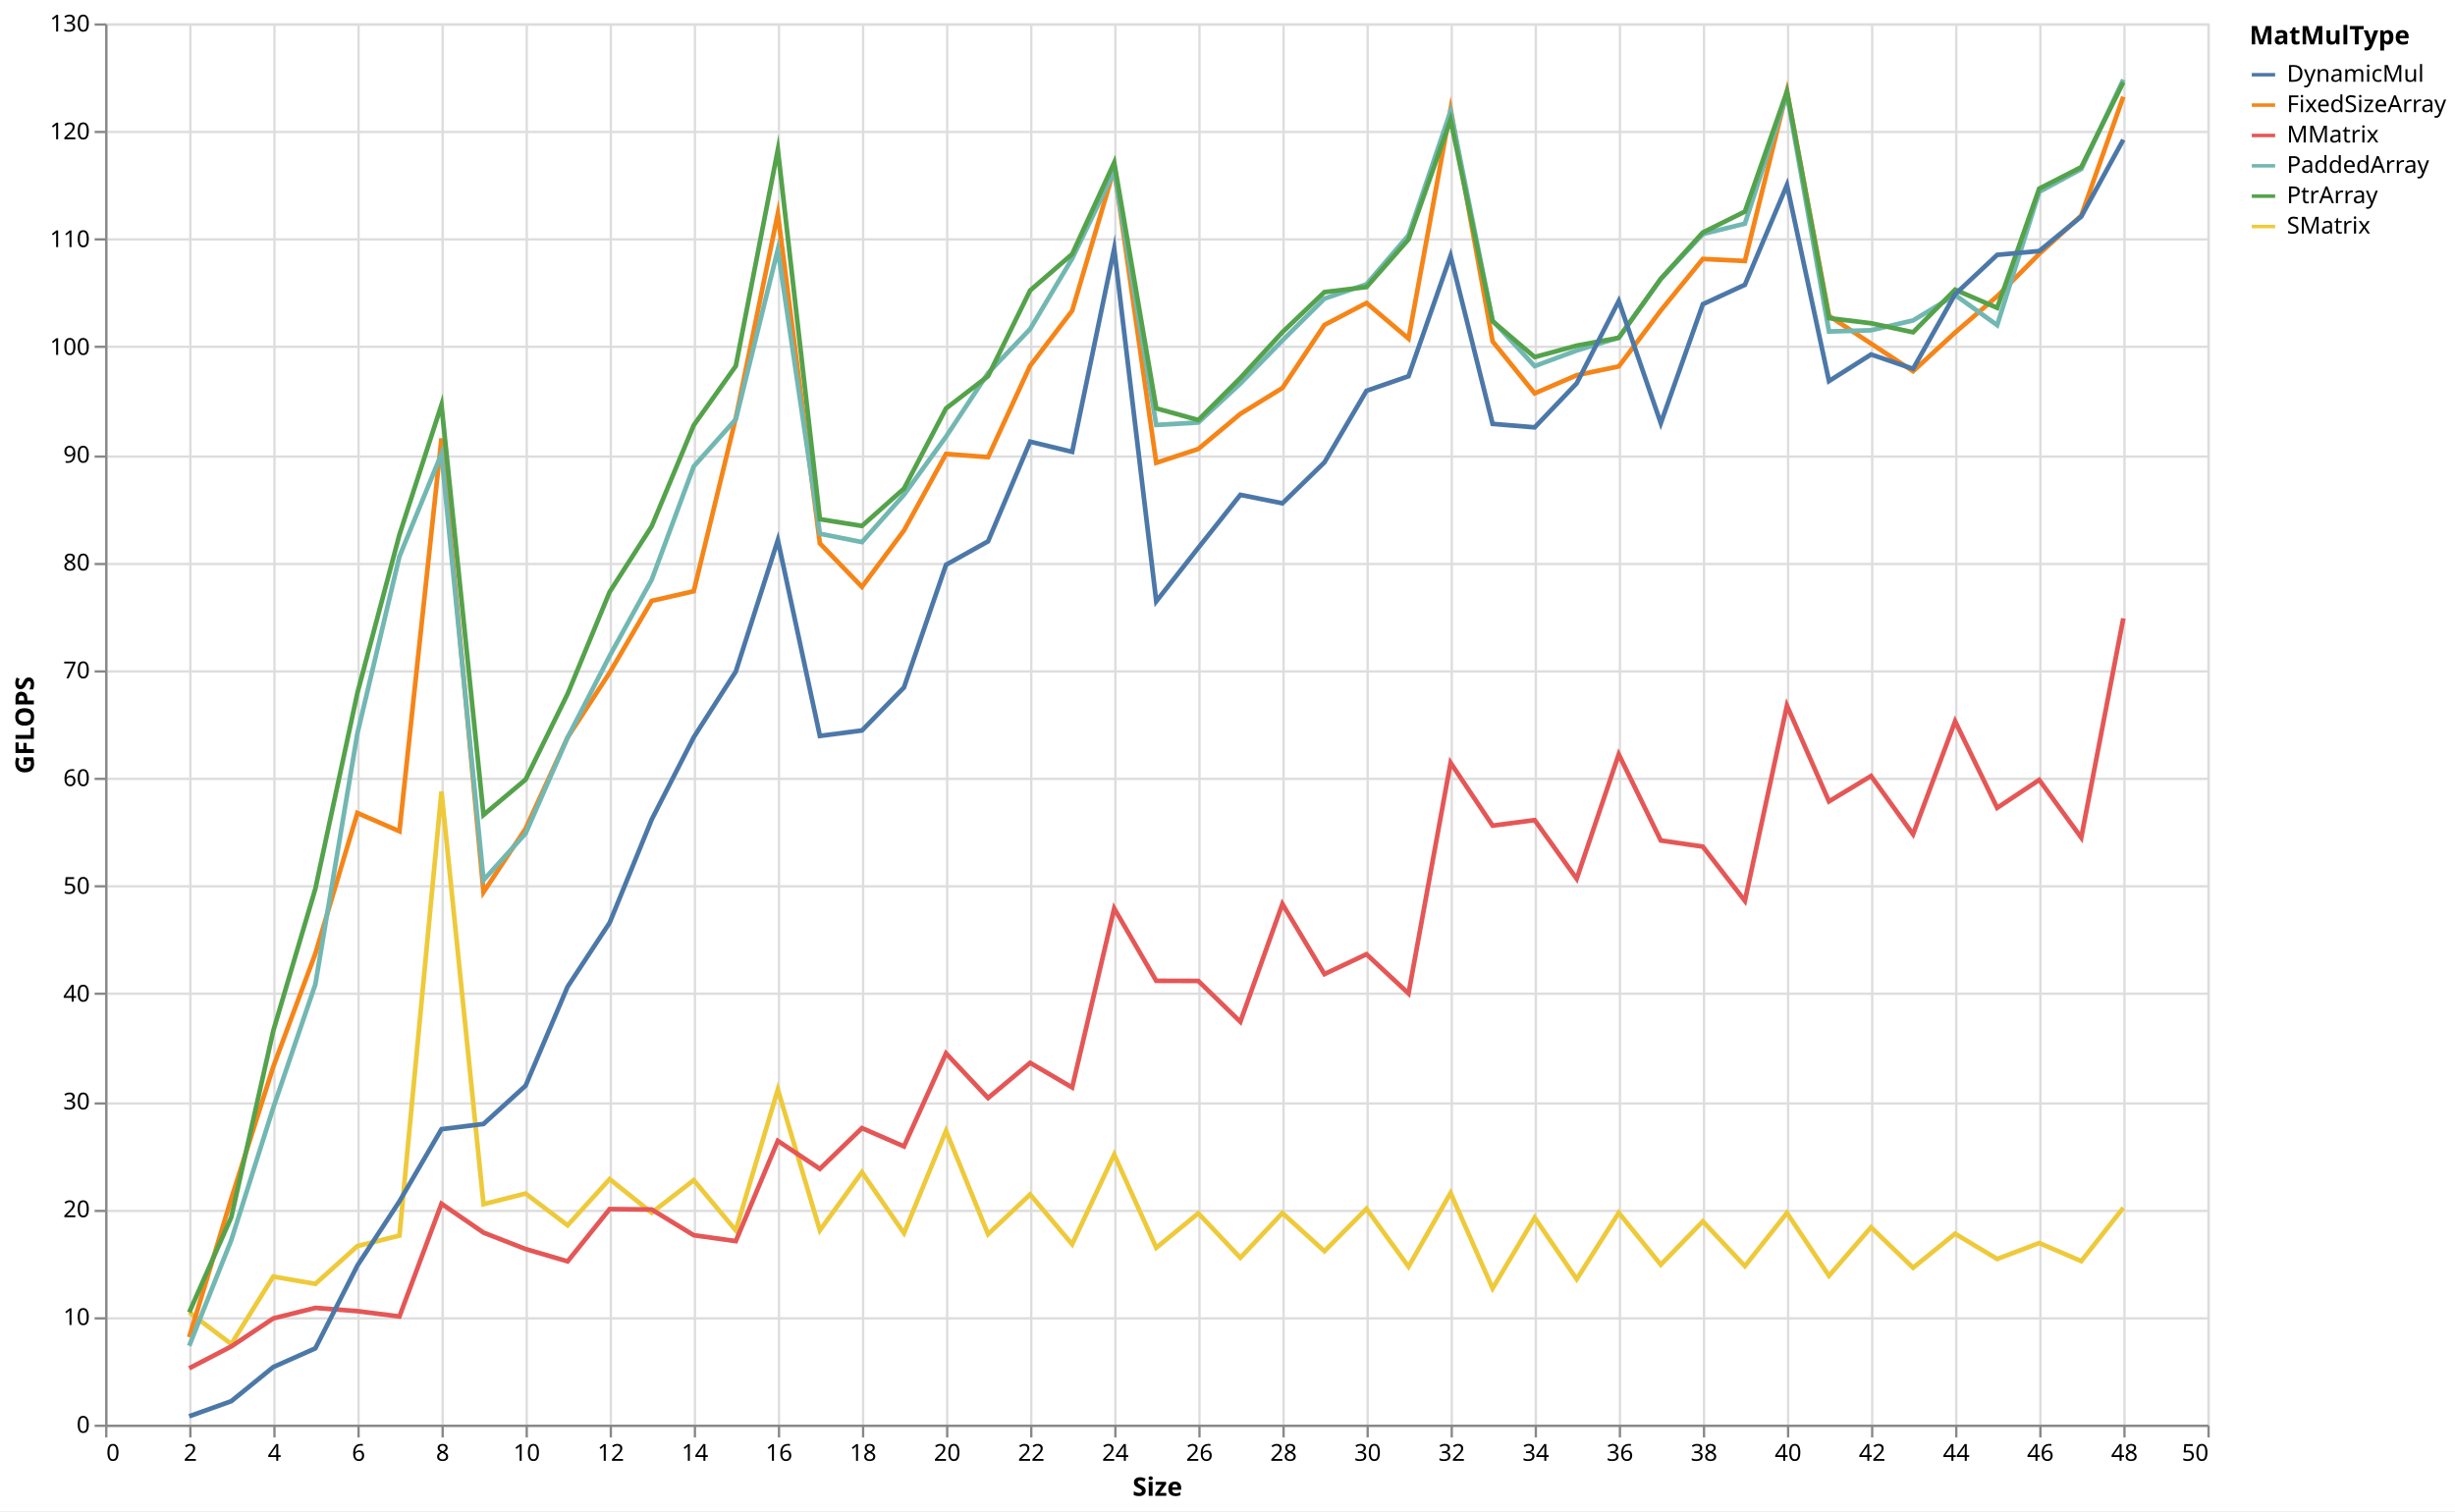
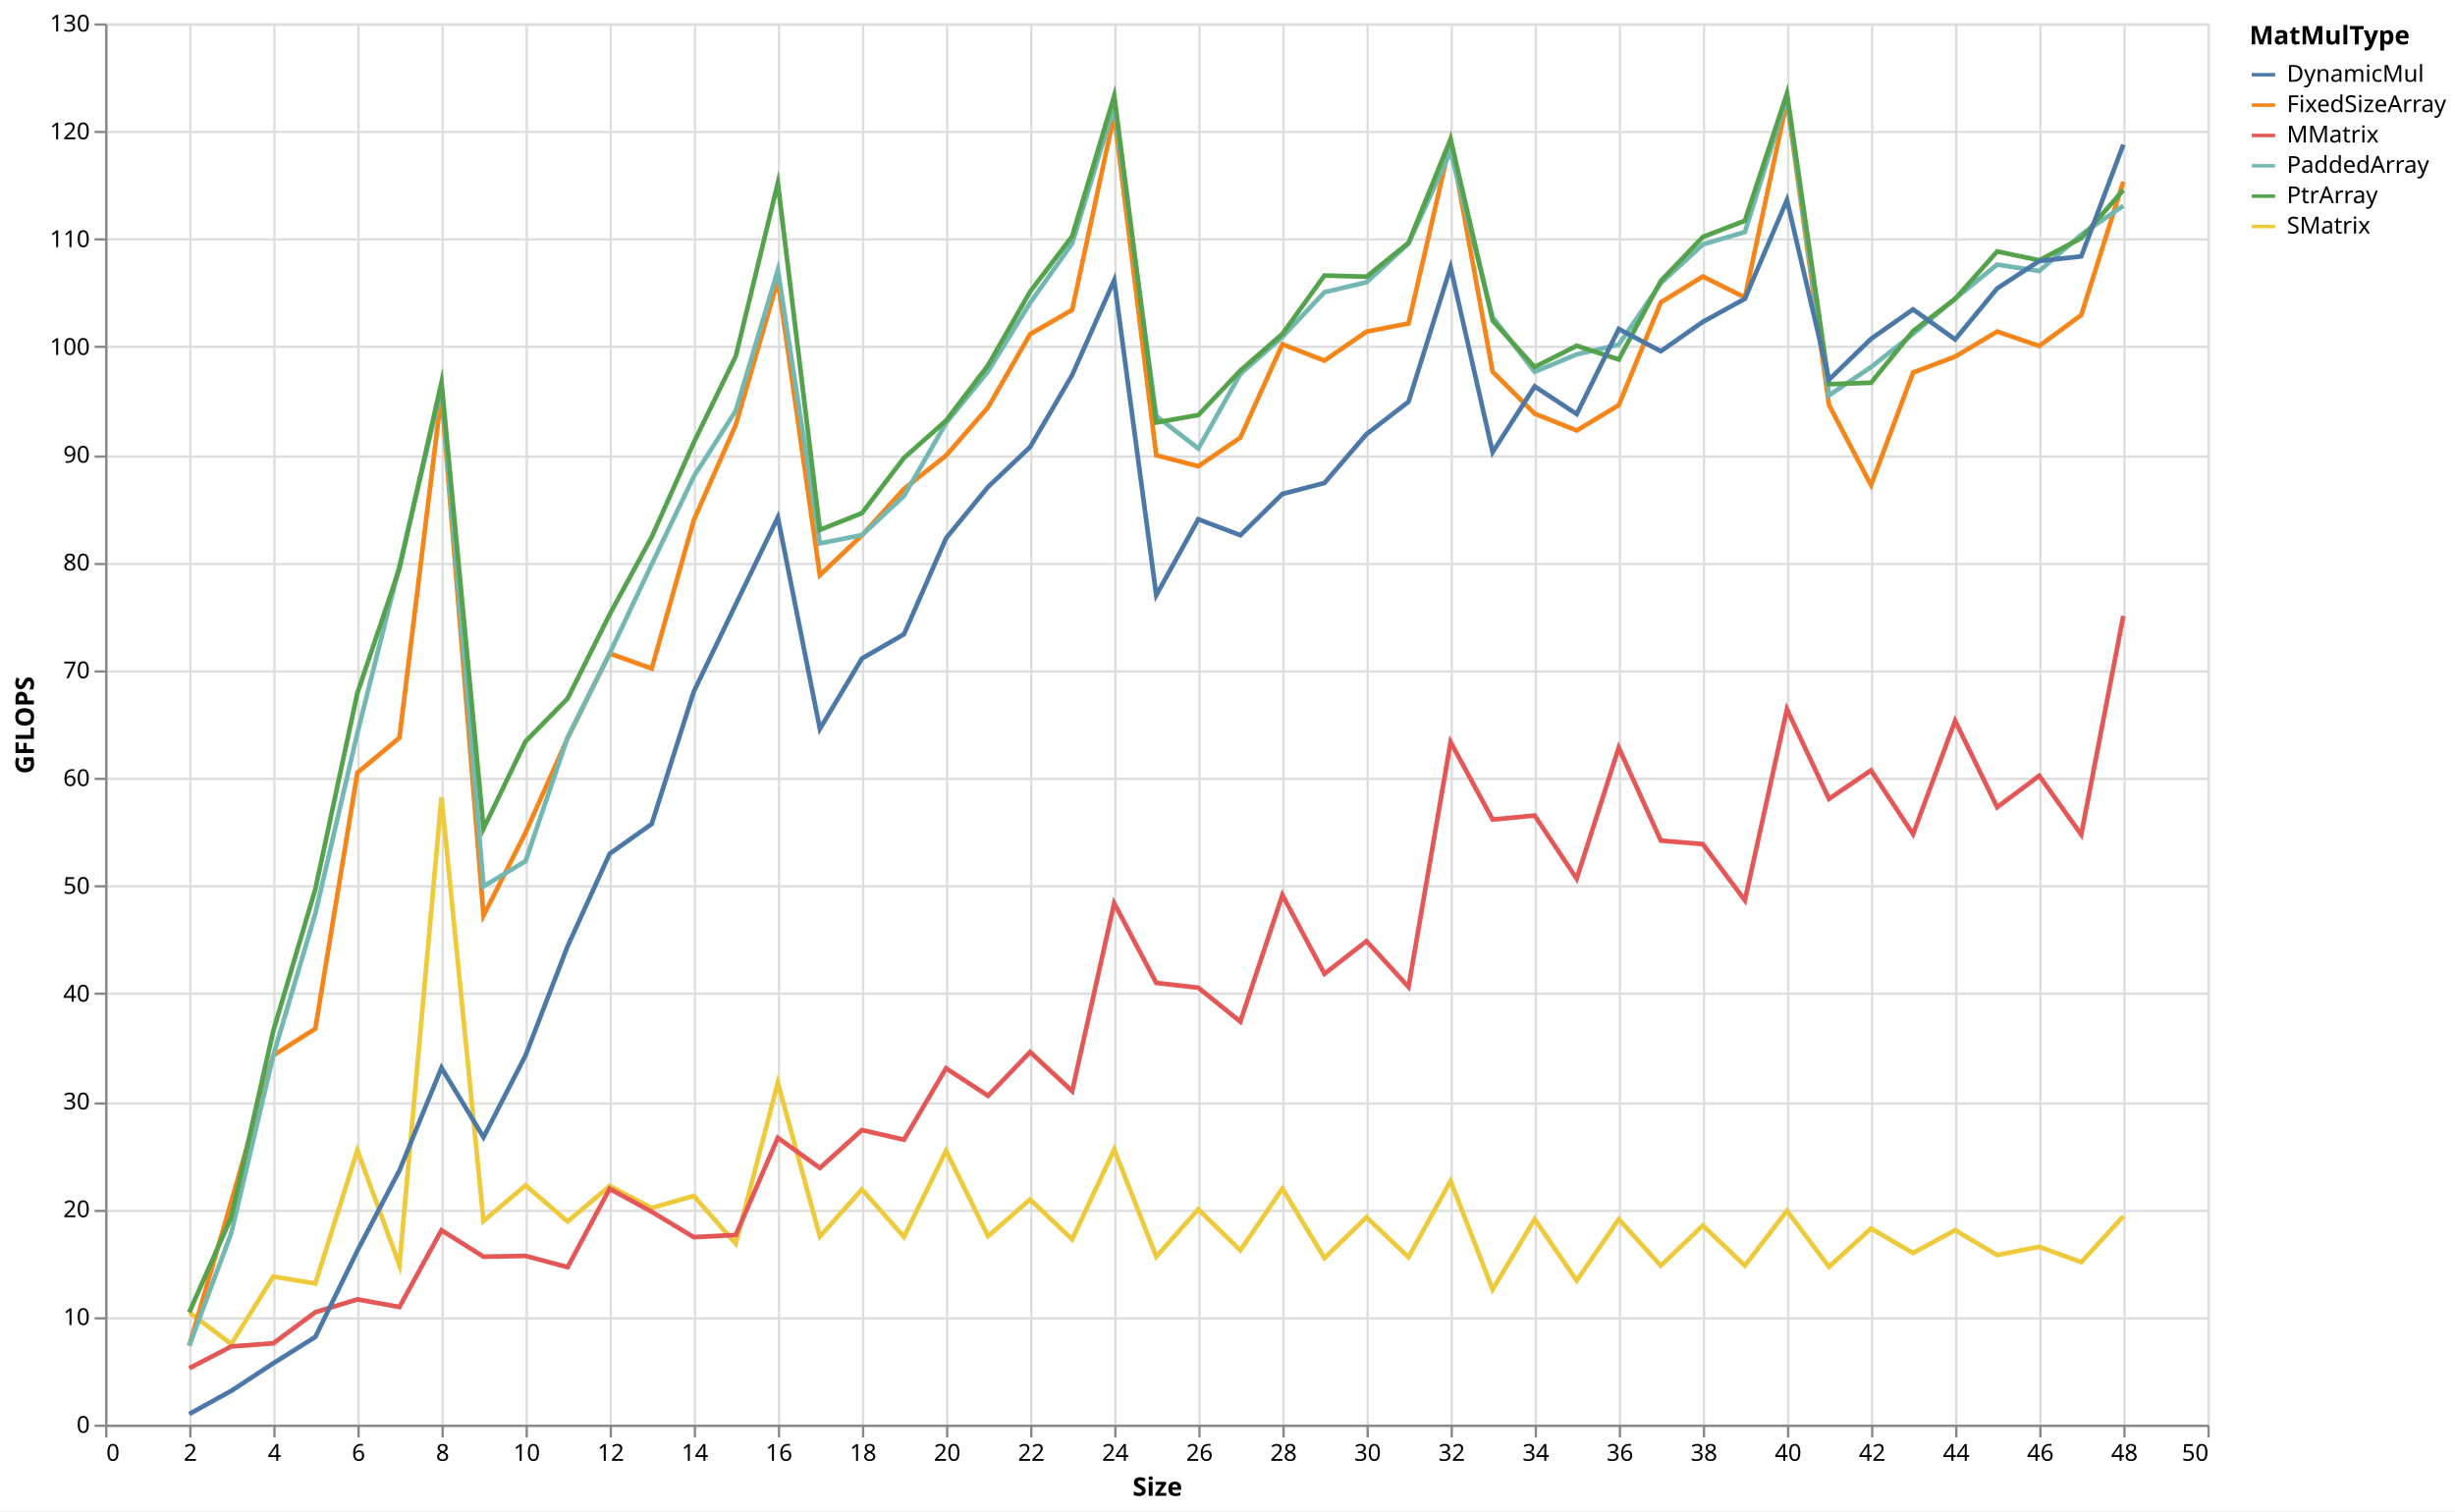
<svg xmlns="http://www.w3.org/2000/svg" class="marks" width="1051" height="647" viewBox="0 0 1051 647" version="1.1">
  <rect width="1051" height="647" fill="white" />
  <g fill="none" stroke-miterlimit="10" transform="translate(45,10)">
    <g class="mark-group role-frame root" role="graphics-object" aria-roledescription="group mark container">
      <g transform="translate(0,0)">
        <path class="background" aria-hidden="true" d="M0.5,0.5h900v600h-900Z" stroke="#ddd" />
        <g>
          <g class="mark-group role-axis" aria-hidden="true">
            <g transform="translate(0.5,600.5)">
              <path class="background" aria-hidden="true" d="M0,0h0v0h0Z" pointer-events="none" />
              <g>
                <g class="mark-rule role-axis-grid" pointer-events="none">
                  <line transform="translate(0,-600)" x2="0" y2="600" stroke="#ddd" stroke-width="1" opacity="1" />
                  <line transform="translate(36,-600)" x2="0" y2="600" stroke="#ddd" stroke-width="1" opacity="1" />
                  <line transform="translate(72,-600)" x2="0" y2="600" stroke="#ddd" stroke-width="1" opacity="1" />
                  <line transform="translate(108,-600)" x2="0" y2="600" stroke="#ddd" stroke-width="1" opacity="1" />
                  <line transform="translate(144,-600)" x2="0" y2="600" stroke="#ddd" stroke-width="1" opacity="1" />
                  <line transform="translate(180,-600)" x2="0" y2="600" stroke="#ddd" stroke-width="1" opacity="1" />
                  <line transform="translate(216,-600)" x2="0" y2="600" stroke="#ddd" stroke-width="1" opacity="1" />
                  <line transform="translate(252,-600)" x2="0" y2="600" stroke="#ddd" stroke-width="1" opacity="1" />
                  <line transform="translate(288,-600)" x2="0" y2="600" stroke="#ddd" stroke-width="1" opacity="1" />
                  <line transform="translate(324,-600)" x2="0" y2="600" stroke="#ddd" stroke-width="1" opacity="1" />
                  <line transform="translate(360,-600)" x2="0" y2="600" stroke="#ddd" stroke-width="1" opacity="1" />
                  <line transform="translate(396,-600)" x2="0" y2="600" stroke="#ddd" stroke-width="1" opacity="1" />
                  <line transform="translate(432,-600)" x2="0" y2="600" stroke="#ddd" stroke-width="1" opacity="1" />
                  <line transform="translate(468,-600)" x2="0" y2="600" stroke="#ddd" stroke-width="1" opacity="1" />
                  <line transform="translate(504,-600)" x2="0" y2="600" stroke="#ddd" stroke-width="1" opacity="1" />
                  <line transform="translate(540,-600)" x2="0" y2="600" stroke="#ddd" stroke-width="1" opacity="1" />
                  <line transform="translate(576,-600)" x2="0" y2="600" stroke="#ddd" stroke-width="1" opacity="1" />
                  <line transform="translate(612,-600)" x2="0" y2="600" stroke="#ddd" stroke-width="1" opacity="1" />
                  <line transform="translate(648,-600)" x2="0" y2="600" stroke="#ddd" stroke-width="1" opacity="1" />
                  <line transform="translate(684,-600)" x2="0" y2="600" stroke="#ddd" stroke-width="1" opacity="1" />
                  <line transform="translate(720,-600)" x2="0" y2="600" stroke="#ddd" stroke-width="1" opacity="1" />
                  <line transform="translate(756,-600)" x2="0" y2="600" stroke="#ddd" stroke-width="1" opacity="1" />
                  <line transform="translate(792,-600)" x2="0" y2="600" stroke="#ddd" stroke-width="1" opacity="1" />
                  <line transform="translate(828,-600)" x2="0" y2="600" stroke="#ddd" stroke-width="1" opacity="1" />
                  <line transform="translate(864,-600)" x2="0" y2="600" stroke="#ddd" stroke-width="1" opacity="1" />
                  <line transform="translate(900,-600)" x2="0" y2="600" stroke="#ddd" stroke-width="1" opacity="1" />
                </g>
              </g>
              <path class="foreground" aria-hidden="true" d="" pointer-events="none" display="none" />
            </g>
          </g>
          <g class="mark-group role-axis" aria-hidden="true">
            <g transform="translate(0.5,0.5)">
              <path class="background" aria-hidden="true" d="M0,0h0v0h0Z" pointer-events="none" />
              <g>
                <g class="mark-rule role-axis-grid" pointer-events="none">
                  <line transform="translate(0,600)" x2="900" y2="0" stroke="#ddd" stroke-width="1" opacity="1" />
                  <line transform="translate(0,554)" x2="900" y2="0" stroke="#ddd" stroke-width="1" opacity="1" />
                  <line transform="translate(0,508)" x2="900" y2="0" stroke="#ddd" stroke-width="1" opacity="1" />
                  <line transform="translate(0,462)" x2="900" y2="0" stroke="#ddd" stroke-width="1" opacity="1" />
                  <line transform="translate(0,415)" x2="900" y2="0" stroke="#ddd" stroke-width="1" opacity="1" />
                  <line transform="translate(0,369)" x2="900" y2="0" stroke="#ddd" stroke-width="1" opacity="1" />
                  <line transform="translate(0,323)" x2="900" y2="0" stroke="#ddd" stroke-width="1" opacity="1" />
                  <line transform="translate(0,277)" x2="900" y2="0" stroke="#ddd" stroke-width="1" opacity="1" />
                  <line transform="translate(0,231)" x2="900" y2="0" stroke="#ddd" stroke-width="1" opacity="1" />
                  <line transform="translate(0,185)" x2="900" y2="0" stroke="#ddd" stroke-width="1" opacity="1" />
                  <line transform="translate(0,138)" x2="900" y2="0" stroke="#ddd" stroke-width="1" opacity="1" />
                  <line transform="translate(0,92)" x2="900" y2="0" stroke="#ddd" stroke-width="1" opacity="1" />
                  <line transform="translate(0,46)" x2="900" y2="0" stroke="#ddd" stroke-width="1" opacity="1" />
                  <line transform="translate(0,0)" x2="900" y2="0" stroke="#ddd" stroke-width="1" opacity="1" />
                </g>
              </g>
              <path class="foreground" aria-hidden="true" d="" pointer-events="none" display="none" />
            </g>
          </g>
          <g class="mark-group role-axis" role="graphics-symbol" aria-roledescription="axis" aria-label="X-axis titled 'Size' for a linear scale with values from 0 to 50">
            <g transform="translate(0.5,600.5)">
              <path class="background" aria-hidden="true" d="M0,0h0v0h0Z" pointer-events="none" />
              <g>
                <g class="mark-rule role-axis-tick" pointer-events="none">
                  <line transform="translate(0,0)" x2="0" y2="5" stroke="#888" stroke-width="1" opacity="1" />
                  <line transform="translate(36,0)" x2="0" y2="5" stroke="#888" stroke-width="1" opacity="1" />
                  <line transform="translate(72,0)" x2="0" y2="5" stroke="#888" stroke-width="1" opacity="1" />
                  <line transform="translate(108,0)" x2="0" y2="5" stroke="#888" stroke-width="1" opacity="1" />
                  <line transform="translate(144,0)" x2="0" y2="5" stroke="#888" stroke-width="1" opacity="1" />
                  <line transform="translate(180,0)" x2="0" y2="5" stroke="#888" stroke-width="1" opacity="1" />
                  <line transform="translate(216,0)" x2="0" y2="5" stroke="#888" stroke-width="1" opacity="1" />
                  <line transform="translate(252,0)" x2="0" y2="5" stroke="#888" stroke-width="1" opacity="1" />
                  <line transform="translate(288,0)" x2="0" y2="5" stroke="#888" stroke-width="1" opacity="1" />
                  <line transform="translate(324,0)" x2="0" y2="5" stroke="#888" stroke-width="1" opacity="1" />
                  <line transform="translate(360,0)" x2="0" y2="5" stroke="#888" stroke-width="1" opacity="1" />
                  <line transform="translate(396,0)" x2="0" y2="5" stroke="#888" stroke-width="1" opacity="1" />
                  <line transform="translate(432,0)" x2="0" y2="5" stroke="#888" stroke-width="1" opacity="1" />
                  <line transform="translate(468,0)" x2="0" y2="5" stroke="#888" stroke-width="1" opacity="1" />
                  <line transform="translate(504,0)" x2="0" y2="5" stroke="#888" stroke-width="1" opacity="1" />
                  <line transform="translate(540,0)" x2="0" y2="5" stroke="#888" stroke-width="1" opacity="1" />
                  <line transform="translate(576,0)" x2="0" y2="5" stroke="#888" stroke-width="1" opacity="1" />
                  <line transform="translate(612,0)" x2="0" y2="5" stroke="#888" stroke-width="1" opacity="1" />
                  <line transform="translate(648,0)" x2="0" y2="5" stroke="#888" stroke-width="1" opacity="1" />
                  <line transform="translate(684,0)" x2="0" y2="5" stroke="#888" stroke-width="1" opacity="1" />
                  <line transform="translate(720,0)" x2="0" y2="5" stroke="#888" stroke-width="1" opacity="1" />
                  <line transform="translate(756,0)" x2="0" y2="5" stroke="#888" stroke-width="1" opacity="1" />
                  <line transform="translate(792,0)" x2="0" y2="5" stroke="#888" stroke-width="1" opacity="1" />
                  <line transform="translate(828,0)" x2="0" y2="5" stroke="#888" stroke-width="1" opacity="1" />
                  <line transform="translate(864,0)" x2="0" y2="5" stroke="#888" stroke-width="1" opacity="1" />
                  <line transform="translate(900,0)" x2="0" y2="5" stroke="#888" stroke-width="1" opacity="1" />
                </g>
                <g class="mark-text role-axis-label" pointer-events="none">
                  <text text-anchor="start" transform="translate(0,15)" font-family="sans-serif" font-size="10px" fill="#000" opacity="1">0</text>
                  <text text-anchor="middle" transform="translate(36,15)" font-family="sans-serif" font-size="10px" fill="#000" opacity="1">2</text>
                  <text text-anchor="middle" transform="translate(72,15)" font-family="sans-serif" font-size="10px" fill="#000" opacity="1">4</text>
                  <text text-anchor="middle" transform="translate(108,15)" font-family="sans-serif" font-size="10px" fill="#000" opacity="1">6</text>
                  <text text-anchor="middle" transform="translate(144,15)" font-family="sans-serif" font-size="10px" fill="#000" opacity="1">8</text>
                  <text text-anchor="middle" transform="translate(180,15)" font-family="sans-serif" font-size="10px" fill="#000" opacity="1">10</text>
                  <text text-anchor="middle" transform="translate(216,15)" font-family="sans-serif" font-size="10px" fill="#000" opacity="1">12</text>
                  <text text-anchor="middle" transform="translate(252,15)" font-family="sans-serif" font-size="10px" fill="#000" opacity="1">14</text>
                  <text text-anchor="middle" transform="translate(288,15)" font-family="sans-serif" font-size="10px" fill="#000" opacity="1">16</text>
                  <text text-anchor="middle" transform="translate(324,15)" font-family="sans-serif" font-size="10px" fill="#000" opacity="1">18</text>
                  <text text-anchor="middle" transform="translate(360,15)" font-family="sans-serif" font-size="10px" fill="#000" opacity="1">20</text>
                  <text text-anchor="middle" transform="translate(396,15)" font-family="sans-serif" font-size="10px" fill="#000" opacity="1">22</text>
                  <text text-anchor="middle" transform="translate(432,15)" font-family="sans-serif" font-size="10px" fill="#000" opacity="1">24</text>
                  <text text-anchor="middle" transform="translate(468,15)" font-family="sans-serif" font-size="10px" fill="#000" opacity="1">26</text>
                  <text text-anchor="middle" transform="translate(504,15)" font-family="sans-serif" font-size="10px" fill="#000" opacity="1">28</text>
                  <text text-anchor="middle" transform="translate(540,15)" font-family="sans-serif" font-size="10px" fill="#000" opacity="1">30</text>
                  <text text-anchor="middle" transform="translate(576,15)" font-family="sans-serif" font-size="10px" fill="#000" opacity="1">32</text>
                  <text text-anchor="middle" transform="translate(612,15)" font-family="sans-serif" font-size="10px" fill="#000" opacity="1">34</text>
                  <text text-anchor="middle" transform="translate(648,15)" font-family="sans-serif" font-size="10px" fill="#000" opacity="1">36</text>
                  <text text-anchor="middle" transform="translate(684,15)" font-family="sans-serif" font-size="10px" fill="#000" opacity="1">38</text>
                  <text text-anchor="middle" transform="translate(720,15)" font-family="sans-serif" font-size="10px" fill="#000" opacity="1">40</text>
                  <text text-anchor="middle" transform="translate(756,15)" font-family="sans-serif" font-size="10px" fill="#000" opacity="1">42</text>
                  <text text-anchor="middle" transform="translate(792,15)" font-family="sans-serif" font-size="10px" fill="#000" opacity="1">44</text>
                  <text text-anchor="middle" transform="translate(828,15)" font-family="sans-serif" font-size="10px" fill="#000" opacity="1">46</text>
                  <text text-anchor="middle" transform="translate(864,15)" font-family="sans-serif" font-size="10px" fill="#000" opacity="1">48</text>
                  <text text-anchor="end" transform="translate(900,15)" font-family="sans-serif" font-size="10px" fill="#000" opacity="1">50</text>
                </g>
                <g class="mark-rule role-axis-domain" pointer-events="none">
                  <line transform="translate(0,0)" x2="900" y2="0" stroke="#888" stroke-width="1" opacity="1" />
                </g>
                <g class="mark-text role-axis-title" pointer-events="none">
                  <text text-anchor="middle" transform="translate(450,30)" font-family="sans-serif" font-size="11px" font-weight="bold" fill="#000" opacity="1">Size</text>
                </g>
              </g>
              <path class="foreground" aria-hidden="true" d="" pointer-events="none" display="none" />
            </g>
          </g>
          <g class="mark-group role-axis" role="graphics-symbol" aria-roledescription="axis" aria-label="Y-axis titled 'GFLOPS' for a linear scale with values from 0 to 130">
            <g transform="translate(0.5,0.5)">
              <path class="background" aria-hidden="true" d="M0,0h0v0h0Z" pointer-events="none" />
              <g>
                <g class="mark-rule role-axis-tick" pointer-events="none">
                  <line transform="translate(0,600)" x2="-5" y2="0" stroke="#888" stroke-width="1" opacity="1" />
                  <line transform="translate(0,554)" x2="-5" y2="0" stroke="#888" stroke-width="1" opacity="1" />
                  <line transform="translate(0,508)" x2="-5" y2="0" stroke="#888" stroke-width="1" opacity="1" />
                  <line transform="translate(0,462)" x2="-5" y2="0" stroke="#888" stroke-width="1" opacity="1" />
                  <line transform="translate(0,415)" x2="-5" y2="0" stroke="#888" stroke-width="1" opacity="1" />
                  <line transform="translate(0,369)" x2="-5" y2="0" stroke="#888" stroke-width="1" opacity="1" />
                  <line transform="translate(0,323)" x2="-5" y2="0" stroke="#888" stroke-width="1" opacity="1" />
                  <line transform="translate(0,277)" x2="-5" y2="0" stroke="#888" stroke-width="1" opacity="1" />
                  <line transform="translate(0,231)" x2="-5" y2="0" stroke="#888" stroke-width="1" opacity="1" />
                  <line transform="translate(0,185)" x2="-5" y2="0" stroke="#888" stroke-width="1" opacity="1" />
                  <line transform="translate(0,138)" x2="-5" y2="0" stroke="#888" stroke-width="1" opacity="1" />
                  <line transform="translate(0,92)" x2="-5" y2="0" stroke="#888" stroke-width="1" opacity="1" />
                  <line transform="translate(0,46)" x2="-5" y2="0" stroke="#888" stroke-width="1" opacity="1" />
                  <line transform="translate(0,0)" x2="-5" y2="0" stroke="#888" stroke-width="1" opacity="1" />
                </g>
                <g class="mark-text role-axis-label" pointer-events="none">
                  <text text-anchor="end" transform="translate(-7,603)" font-family="sans-serif" font-size="10px" fill="#000" opacity="1">0</text>
                  <text text-anchor="end" transform="translate(-7,556.8462)" font-family="sans-serif" font-size="10px" fill="#000" opacity="1">10</text>
                  <text text-anchor="end" transform="translate(-7,510.6923)" font-family="sans-serif" font-size="10px" fill="#000" opacity="1">20</text>
                  <text text-anchor="end" transform="translate(-7,464.5385)" font-family="sans-serif" font-size="10px" fill="#000" opacity="1">30</text>
                  <text text-anchor="end" transform="translate(-7,418.3846)" font-family="sans-serif" font-size="10px" fill="#000" opacity="1">40</text>
                  <text text-anchor="end" transform="translate(-7,372.2308)" font-family="sans-serif" font-size="10px" fill="#000" opacity="1">50</text>
                  <text text-anchor="end" transform="translate(-7,326.0769)" font-family="sans-serif" font-size="10px" fill="#000" opacity="1">60</text>
                  <text text-anchor="end" transform="translate(-7,279.9231)" font-family="sans-serif" font-size="10px" fill="#000" opacity="1">70</text>
                  <text text-anchor="end" transform="translate(-7,233.7692)" font-family="sans-serif" font-size="10px" fill="#000" opacity="1">80</text>
                  <text text-anchor="end" transform="translate(-7,187.6154)" font-family="sans-serif" font-size="10px" fill="#000" opacity="1">90</text>
                  <text text-anchor="end" transform="translate(-7,141.4615)" font-family="sans-serif" font-size="10px" fill="#000" opacity="1">100</text>
                  <text text-anchor="end" transform="translate(-7,95.30769)" font-family="sans-serif" font-size="10px" fill="#000" opacity="1">110</text>
                  <text text-anchor="end" transform="translate(-7,49.15385)" font-family="sans-serif" font-size="10px" fill="#000" opacity="1">120</text>
                  <text text-anchor="end" transform="translate(-7,3)" font-family="sans-serif" font-size="10px" fill="#000" opacity="1">130</text>
                </g>
                <g class="mark-rule role-axis-domain" pointer-events="none">
                  <line transform="translate(0,600)" x2="0" y2="-600" stroke="#888" stroke-width="1" opacity="1" />
                </g>
                <g class="mark-text role-axis-title" pointer-events="none">
                  <text text-anchor="middle" transform="translate(-29,300) rotate(-90) translate(0,-2)" font-family="sans-serif" font-size="11px" font-weight="bold" fill="#000" opacity="1">GFLOPS</text>
                </g>
              </g>
              <path class="foreground" aria-hidden="true" d="" pointer-events="none" display="none" />
            </g>
          </g>
          <g class="mark-group role-scope pathgroup" role="graphics-object" aria-roledescription="group mark container">
            <g transform="translate(0,0)">
              <path class="background" aria-hidden="true" d="M0,0h900v600h-900Z" />
              <g>
                <g class="mark-line role-mark marks" role="graphics-object" aria-roledescription="line mark container">
-                   <path aria-label="Size: 2; GFLOPS: 10.4234527687; MatMulType: SMatrix" role="graphics-symbol" aria-roledescription="line mark" d="M36,551.892L54,565.501L72,536.601L90,539.742L108,523.547L126,519.063L144,328.925L162,505.618L180,501.053L198,514.664L216,494.879L234,509.264L252,495.327L270,516.836L288,456.524L306,516.806L324,491.914L342,518.022L360,474.222L378,518.437L396,501.455L414,522.78L432,484.362L450,524.284L468,509.505L486,528.548L504,509.39L522,525.727L540,507.578L558,532.358L576,500.8L594,541.666L612,511.4L630,537.725L648,509.283L666,531.526L684,512.966L702,532.129L720,509.358L738,536.271L756,515.496L774,532.837L792,518.254L810,529.078L828,522.263L846,529.98L864,507.153" stroke="#eeca3b" stroke-width="2" />
-                 </g>
-               </g>
-               <path class="foreground" aria-hidden="true" d="" display="none" />
-             </g>
-             <g transform="translate(0,0)">
-               <path class="background" aria-hidden="true" d="M0,0h900v600h-900Z" />
-               <g>
-                 <g class="mark-line role-mark marks" role="graphics-object" aria-roledescription="line mark container">
-                   <path aria-label="Size: 2; GFLOPS: 5.22704998367; MatMulType: MMatrix" role="graphics-symbol" aria-roledescription="line mark" d="M36,575.875L54,566.53L72,554.518L90,550.02L108,551.412L126,553.698L144,505.427L162,517.791L180,524.818L198,530.095L216,507.713L234,507.897L252,518.904L270,521.421L288,478.51L306,490.481L324,473.035L342,480.876L360,441.019L378,460.156L396,445.093L414,455.642L432,378.976L450,409.973L468,410.023L486,427.505L504,377.067L522,407.087L540,398.585L558,415.378L576,316.599L594,343.524L612,341.149L630,366.273L648,313.001L666,349.884L684,352.519L702,375.743L720,292.131L738,333.14L756,322.272L774,347.218L792,298.859L810,335.912L828,323.946L846,348.65L864,254.769" stroke="#e45756" stroke-width="2" />
-                 </g>
-               </g>
-               <path class="foreground" aria-hidden="true" d="" display="none" />
-             </g>
-             <g transform="translate(0,0)">
-               <path class="background" aria-hidden="true" d="M0,0h900v600h-900Z" />
-               <g>
-                 <g class="mark-line role-mark marks" role="graphics-object" aria-roledescription="line mark container">
-                   <path aria-label="Size: 2; GFLOPS: 8.11359026369; MatMulType: FixedSizeArray" role="graphics-symbol" aria-roledescription="line mark" d="M36,562.553L54,503.286L72,446.752L90,398.349L108,338.121L126,345.924L144,177.728L162,371.995L180,344.825L198,305.733L216,278.023L234,247.283L252,243.157L270,168.957L288,81.496L306,222.687L324,241.275L342,217.13L360,184.368L378,185.743L396,146.624L414,123.033L432,62.3L450,188.172L468,182.238L486,167.204L504,156.141L522,129.135L540,119.724L558,134.983L576,36.751L594,136.184L612,158.438L630,150.653L648,146.889L666,122.94L684,100.876L702,101.765L720,29.043L738,125.228L756,137.131L774,148.946L792,132.374L810,116.856L828,98.725L846,82.3L864,31.44" stroke="#f58518" stroke-width="2" />
-                 </g>
-               </g>
-               <path class="foreground" aria-hidden="true" d="" display="none" />
-             </g>
-             <g transform="translate(0,0)">
-               <path class="background" aria-hidden="true" d="M0,0h900v600h-900Z" />
-               <g>
-                 <g class="mark-line role-mark marks" role="graphics-object" aria-roledescription="line mark container">
-                   <path aria-label="Size: 2; GFLOPS: 7.30927364093; MatMulType: PaddedArray" role="graphics-symbol" aria-roledescription="line mark" d="M36,566.265L54,521.055L72,464.285L90,411.494L108,304.089L126,228.277L144,184.308L162,366.842L180,346.872L198,305.812L216,270.843L234,238.205L252,189.702L270,169.538L288,96.837L306,218.539L324,222.11L342,201.857L360,176.969L378,149.732L396,130.884L414,100.724L432,63.375L450,171.958L468,170.922L486,154.23L504,135.792L522,117.872L540,111.716L558,90.712L576,37.615L594,127.29L612,146.76L630,140.071L648,134.599L666,109.486L684,90.199L702,85.763L720,30.364L738,131.935L756,131.422L774,127.211L792,116.323L810,129.214L828,72.162L846,62.377L864,24.095" stroke="#72b7b2" stroke-width="2" />
-                 </g>
-               </g>
-               <path class="foreground" aria-hidden="true" d="" display="none" />
-             </g>
-             <g transform="translate(0,0)">
-               <path class="background" aria-hidden="true" d="M0,0h900v600h-900Z" />
-               <g>
-                 <g class="mark-line role-mark marks" role="graphics-object" aria-roledescription="line mark container">
-                   <path aria-label="Size: 2; GFLOPS: 10.4098893949; MatMulType: PtrArray" role="graphics-symbol" aria-roledescription="line mark" d="M36,551.954L54,511.211L72,431.353L90,370.562L108,286.748L126,218.963L144,163.356L162,338.925L180,323.795L198,287.124L216,243.45L234,215.347L252,172.072L270,146.718L288,54.148L306,212.318L324,215.202L342,199.206L360,164.87L378,151.059L396,114.381L414,98.795L432,59.604L450,164.85L468,169.851L486,151.838L504,132.251L522,115.073L540,112.904L558,92.487L576,41.276L594,127.549L612,142.89L630,137.984L648,134.639L666,109.352L684,89.533L702,80.592L720,29.208L738,126.218L756,128.417L774,132.273L792,114.051L810,121.827L828,70.763L846,61.562L864,25.23" stroke="#54a24b" stroke-width="2" />
-                 </g>
-               </g>
-               <path class="foreground" aria-hidden="true" d="" display="none" />
-             </g>
-             <g transform="translate(0,0)">
-               <path class="background" aria-hidden="true" d="M0,0h900v600h-900Z" />
-               <g>
-                 <g class="mark-line role-mark marks" role="graphics-object" aria-roledescription="line mark container">
-                   <path aria-label="Size: 2; GFLOPS: 0.773730416646; MatMulType: DynamicMul" role="graphics-symbol" aria-roledescription="line mark" d="M36,596.429L54,589.973L72,575.344L90,567.336L108,531.898L126,504.406L144,473.503L162,471.26L180,454.892L198,412.473L216,385.085L234,340.882L252,305.68L270,277.545L288,221.281L306,305.115L324,302.777L342,284.356L360,231.836L378,221.786L396,179.115L414,183.477L432,96.491L450,247.487L468,224.575L486,201.887L504,205.507L522,187.973L540,157.329L558,151.1L576,99.531L594,171.506L612,172.98L630,154.115L648,118.875L666,171.198L684,120.259L702,111.935L720,69.21L738,153.172L756,141.783L774,147.917L792,115.995L810,99.134L828,97.491L846,82.719L864,49.825" stroke="#4c78a8" stroke-width="2" />
+                   <path aria-label="Size: 2; GFLOPS: 10.4302477184; MatMulType: SMatrix" role="graphics-symbol" aria-roledescription="line mark" d="M36,551.86L54,565.496L72,536.608L90,539.571L108,482.535L126,531.748L144,331.334L162,512.827L180,497.547L198,513.023L216,497.824L234,507.202L252,502.057L270,522.504L288,453.601L306,519.465L324,499.275L342,519.64L360,482.728L378,519.31L396,503.587L414,520.673L432,482.217L450,528.039L468,507.818L486,525.372L504,498.913L522,528.678L540,511.211L558,528.285L576,495.663L594,542.139L612,512.032L630,538.336L648,512.046L666,531.947L684,514.731L702,531.936L720,508.388L738,532.419L756,516.005L774,526.517L792,516.748L810,527.399L828,523.838L846,530.427L864,510.796" stroke="#eeca3b" stroke-width="2" />
+                 </g>
+               </g>
+               <path class="foreground" aria-hidden="true" d="" display="none" />
+             </g>
+             <g transform="translate(0,0)">
+               <path class="background" aria-hidden="true" d="M0,0h900v600h-900Z" />
+               <g>
+                 <g class="mark-line role-mark marks" role="graphics-object" aria-roledescription="line mark container">
+                   <path aria-label="Size: 2; GFLOPS: 5.22704998367; MatMulType: MMatrix" role="graphics-symbol" aria-roledescription="line mark" d="M36,575.875L54,566.544L72,565.183L90,551.879L108,546.372L126,549.635L144,516.771L162,528.106L180,527.767L198,532.576L216,499.015L234,508.855L252,519.727L270,518.806L288,477.194L306,490.103L324,473.873L342,478.002L360,447.433L378,459.199L396,440.454L414,457.187L432,376.747L450,410.866L468,412.923L486,427.456L504,373.231L522,406.971L540,392.981L558,412.572L576,307.755L594,340.92L612,339.195L630,366.232L648,310.123L666,349.911L684,351.44L702,375.519L720,293.727L738,332.054L756,319.858L774,347.15L792,298.641L810,335.632L828,322.175L846,347.358L864,253.767" stroke="#e45756" stroke-width="2" />
+                 </g>
+               </g>
+               <path class="foreground" aria-hidden="true" d="" display="none" />
+             </g>
+             <g transform="translate(0,0)">
+               <path class="background" aria-hidden="true" d="M0,0h900v600h-900Z" />
+               <g>
+                 <g class="mark-line role-mark marks" role="graphics-object" aria-roledescription="line mark container">
+                   <path aria-label="Size: 2; GFLOPS: 7.3126142596; MatMulType: FixedSizeArray" role="graphics-symbol" aria-roledescription="line mark" d="M36,566.249L54,504.582L72,441.914L90,430.466L108,320.873L126,305.905L144,158.951L162,382.001L180,346.486L198,306.096L216,269.816L234,276.26L252,212.796L270,171.879L288,109.917L306,236.264L324,219.221L342,199.356L360,185.058L378,164.381L396,133.068L414,122.688L432,39.068L450,184.945L468,189.633L486,177.368L504,137.43L522,144.406L540,132.003L558,128.495L576,50.507L594,149.181L612,167.114L630,174.336L648,163.48L666,119.459L684,108.385L702,117.356L720,33.206L738,163.384L756,197.76L774,149.499L792,142.708L810,131.964L828,138.148L846,124.882L864,67.809" stroke="#f58518" stroke-width="2" />
+                 </g>
+               </g>
+               <path class="foreground" aria-hidden="true" d="" display="none" />
+             </g>
+             <g transform="translate(0,0)">
+               <path class="background" aria-hidden="true" d="M0,0h900v600h-900Z" />
+               <g>
+                 <g class="mark-line role-mark marks" role="graphics-object" aria-roledescription="line mark container">
+                   <path aria-label="Size: 2; GFLOPS: 7.3126142596; MatMulType: PaddedArray" role="graphics-symbol" aria-roledescription="line mark" d="M36,566.249L54,518.016L72,441.914L90,381.178L108,303.87L126,232.382L144,156.173L162,369.523L180,358.724L198,305.698L216,269.788L234,231.613L252,194.05L270,165.876L288,105.628L306,222.672L324,219.11L342,202.346L360,171.156L378,148.994L396,119.665L414,94.245L432,35.235L450,168.136L468,182.055L486,150.078L504,134.267L522,115.115L540,110.86L558,94.279L576,54.881L594,125.837L612,149.234L630,141.729L648,137.56L666,111.272L684,94.652L702,89.359L720,32.062L738,159.27L756,147.183L774,132.957L792,117.865L810,103.304L828,106.055L846,90.448L864,78.093" stroke="#72b7b2" stroke-width="2" />
+                 </g>
+               </g>
+               <path class="foreground" aria-hidden="true" d="" display="none" />
+             </g>
+             <g transform="translate(0,0)">
+               <path class="background" aria-hidden="true" d="M0,0h900v600h-900Z" />
+               <g>
+                 <g class="mark-line role-mark marks" role="graphics-object" aria-roledescription="line mark container">
+                   <path aria-label="Size: 2; GFLOPS: 10.4098893949; MatMulType: PtrArray" role="graphics-symbol" aria-roledescription="line mark" d="M36,551.954L54,511.179L72,431.401L90,370.698L108,286.748L126,233.404L144,153.74L162,344.784L180,307.446L198,289.081L216,253.084L234,219.936L252,179.523L270,142.489L288,68.392L306,216.882L324,209.718L342,186.061L360,170.109L378,146.394L396,114.848L414,91.157L432,31.077L450,170.904L468,167.714L486,148.66L504,132.955L522,107.977L540,108.476L558,93.962L576,49.539L594,127.265L612,147.144L630,138.055L648,143.922L666,110.313L684,91.455L702,84.504L720,30.035L738,154.517L756,153.888L774,131.736L792,117.983L810,97.669L828,101.45L846,91.987L864,71.364" stroke="#54a24b" stroke-width="2" />
+                 </g>
+               </g>
+               <path class="foreground" aria-hidden="true" d="" display="none" />
+             </g>
+             <g transform="translate(0,0)">
+               <path class="background" aria-hidden="true" d="M0,0h900v600h-900Z" />
+               <g>
+                 <g class="mark-line role-mark marks" role="graphics-object" aria-roledescription="line mark container">
+                   <path aria-label="Size: 2; GFLOPS: 0.982041820418; MatMulType: DynamicMul" role="graphics-symbol" aria-roledescription="line mark" d="M36,595.467L54,585.537L72,573.739L90,562.448L108,525.553L126,491.169L144,447.221L162,476.929L180,441.886L198,395.154L216,355.572L234,342.794L252,286.172L270,248.758L288,211.539L306,302.091L324,271.95L342,261.581L360,220.461L378,198.475L396,181.405L414,150.58L432,110.009L450,244.831L468,212.341L486,219.166L504,201.503L522,196.805L540,175.89L558,162.025L576,104.448L594,183.604L612,155.46L630,167.3L648,130.874L666,140.385L684,127.817L702,117.908L720,75.664L738,152.575L756,135.085L774,122.473L792,135.33L810,113.503L828,101.754L846,99.783L864,51.952" stroke="#4c78a8" stroke-width="2" />
                </g>
              </g>
              <path class="foreground" aria-hidden="true" d="" display="none" />
            </g>
          </g>
          <g class="mark-group role-legend" role="graphics-symbol" aria-roledescription="legend" aria-label="Symbol legend titled 'MatMulType' for stroke color with 6 values: DynamicMul, FixedSizeArray, MMatrix, PaddedArray, PtrArray, SMatrix">
            <g transform="translate(918,0)">
              <path class="background" aria-hidden="true" d="M0,0h83v92h-83Z" pointer-events="none" />
              <g>
                <g class="mark-group role-legend-entry">
                  <g transform="translate(0,16)">
                    <path class="background" aria-hidden="true" d="M0,0h0v0h0Z" pointer-events="none" />
                    <g>
                      <g class="mark-group role-scope" role="graphics-object" aria-roledescription="group mark container">
                        <g transform="translate(0,0)">
                          <path class="background" aria-hidden="true" d="M0,0h83v11h-83Z" pointer-events="none" opacity="1" />
                          <g>
                            <g class="mark-symbol role-legend-symbol" pointer-events="none">
                              <path transform="translate(6,6)" d="M-5,0L5,0" stroke="#4c78a8" stroke-width="1.5" opacity="1" />
                            </g>
                            <g class="mark-text role-legend-label" pointer-events="none">
                              <text text-anchor="start" transform="translate(16,9)" font-family="sans-serif" font-size="10px" fill="#000" opacity="1">DynamicMul</text>
                            </g>
                          </g>
                          <path class="foreground" aria-hidden="true" d="" pointer-events="none" display="none" />
                        </g>
                        <g transform="translate(0,13)">
                          <path class="background" aria-hidden="true" d="M0,0h83v11h-83Z" pointer-events="none" opacity="1" />
                          <g>
                            <g class="mark-symbol role-legend-symbol" pointer-events="none">
                              <path transform="translate(6,6)" d="M-5,0L5,0" stroke="#f58518" stroke-width="1.5" opacity="1" />
                            </g>
                            <g class="mark-text role-legend-label" pointer-events="none">
                              <text text-anchor="start" transform="translate(16,9)" font-family="sans-serif" font-size="10px" fill="#000" opacity="1">FixedSizeArray</text>
                            </g>
                          </g>
                          <path class="foreground" aria-hidden="true" d="" pointer-events="none" display="none" />
                        </g>
                        <g transform="translate(0,26)">
                          <path class="background" aria-hidden="true" d="M0,0h83v11h-83Z" pointer-events="none" opacity="1" />
                          <g>
                            <g class="mark-symbol role-legend-symbol" pointer-events="none">
                              <path transform="translate(6,6)" d="M-5,0L5,0" stroke="#e45756" stroke-width="1.5" opacity="1" />
                            </g>
                            <g class="mark-text role-legend-label" pointer-events="none">
                              <text text-anchor="start" transform="translate(16,9)" font-family="sans-serif" font-size="10px" fill="#000" opacity="1">MMatrix</text>
                            </g>
                          </g>
                          <path class="foreground" aria-hidden="true" d="" pointer-events="none" display="none" />
                        </g>
                        <g transform="translate(0,39)">
                          <path class="background" aria-hidden="true" d="M0,0h83v11h-83Z" pointer-events="none" opacity="1" />
                          <g>
                            <g class="mark-symbol role-legend-symbol" pointer-events="none">
                              <path transform="translate(6,6)" d="M-5,0L5,0" stroke="#72b7b2" stroke-width="1.5" opacity="1" />
                            </g>
                            <g class="mark-text role-legend-label" pointer-events="none">
                              <text text-anchor="start" transform="translate(16,9)" font-family="sans-serif" font-size="10px" fill="#000" opacity="1">PaddedArray</text>
                            </g>
                          </g>
                          <path class="foreground" aria-hidden="true" d="" pointer-events="none" display="none" />
                        </g>
                        <g transform="translate(0,52)">
                          <path class="background" aria-hidden="true" d="M0,0h83v11h-83Z" pointer-events="none" opacity="1" />
                          <g>
                            <g class="mark-symbol role-legend-symbol" pointer-events="none">
                              <path transform="translate(6,6)" d="M-5,0L5,0" stroke="#54a24b" stroke-width="1.5" opacity="1" />
                            </g>
                            <g class="mark-text role-legend-label" pointer-events="none">
                              <text text-anchor="start" transform="translate(16,9)" font-family="sans-serif" font-size="10px" fill="#000" opacity="1">PtrArray</text>
                            </g>
                          </g>
                          <path class="foreground" aria-hidden="true" d="" pointer-events="none" display="none" />
                        </g>
                        <g transform="translate(0,65)">
                          <path class="background" aria-hidden="true" d="M0,0h83v11h-83Z" pointer-events="none" opacity="1" />
                          <g>
                            <g class="mark-symbol role-legend-symbol" pointer-events="none">
                              <path transform="translate(6,6)" d="M-5,0L5,0" stroke="#eeca3b" stroke-width="1.5" opacity="1" />
                            </g>
                            <g class="mark-text role-legend-label" pointer-events="none">
                              <text text-anchor="start" transform="translate(16,9)" font-family="sans-serif" font-size="10px" fill="#000" opacity="1">SMatrix</text>
                            </g>
                          </g>
                          <path class="foreground" aria-hidden="true" d="" pointer-events="none" display="none" />
                        </g>
                      </g>
                    </g>
                    <path class="foreground" aria-hidden="true" d="" pointer-events="none" display="none" />
                  </g>
                </g>
                <g class="mark-text role-legend-title" pointer-events="none">
                  <text text-anchor="start" transform="translate(0,9)" font-family="sans-serif" font-size="11px" font-weight="bold" fill="#000" opacity="1">MatMulType</text>
                </g>
              </g>
              <path class="foreground" aria-hidden="true" d="" pointer-events="none" display="none" />
            </g>
          </g>
        </g>
        <path class="foreground" aria-hidden="true" d="" display="none" />
      </g>
    </g>
  </g>
</svg>
